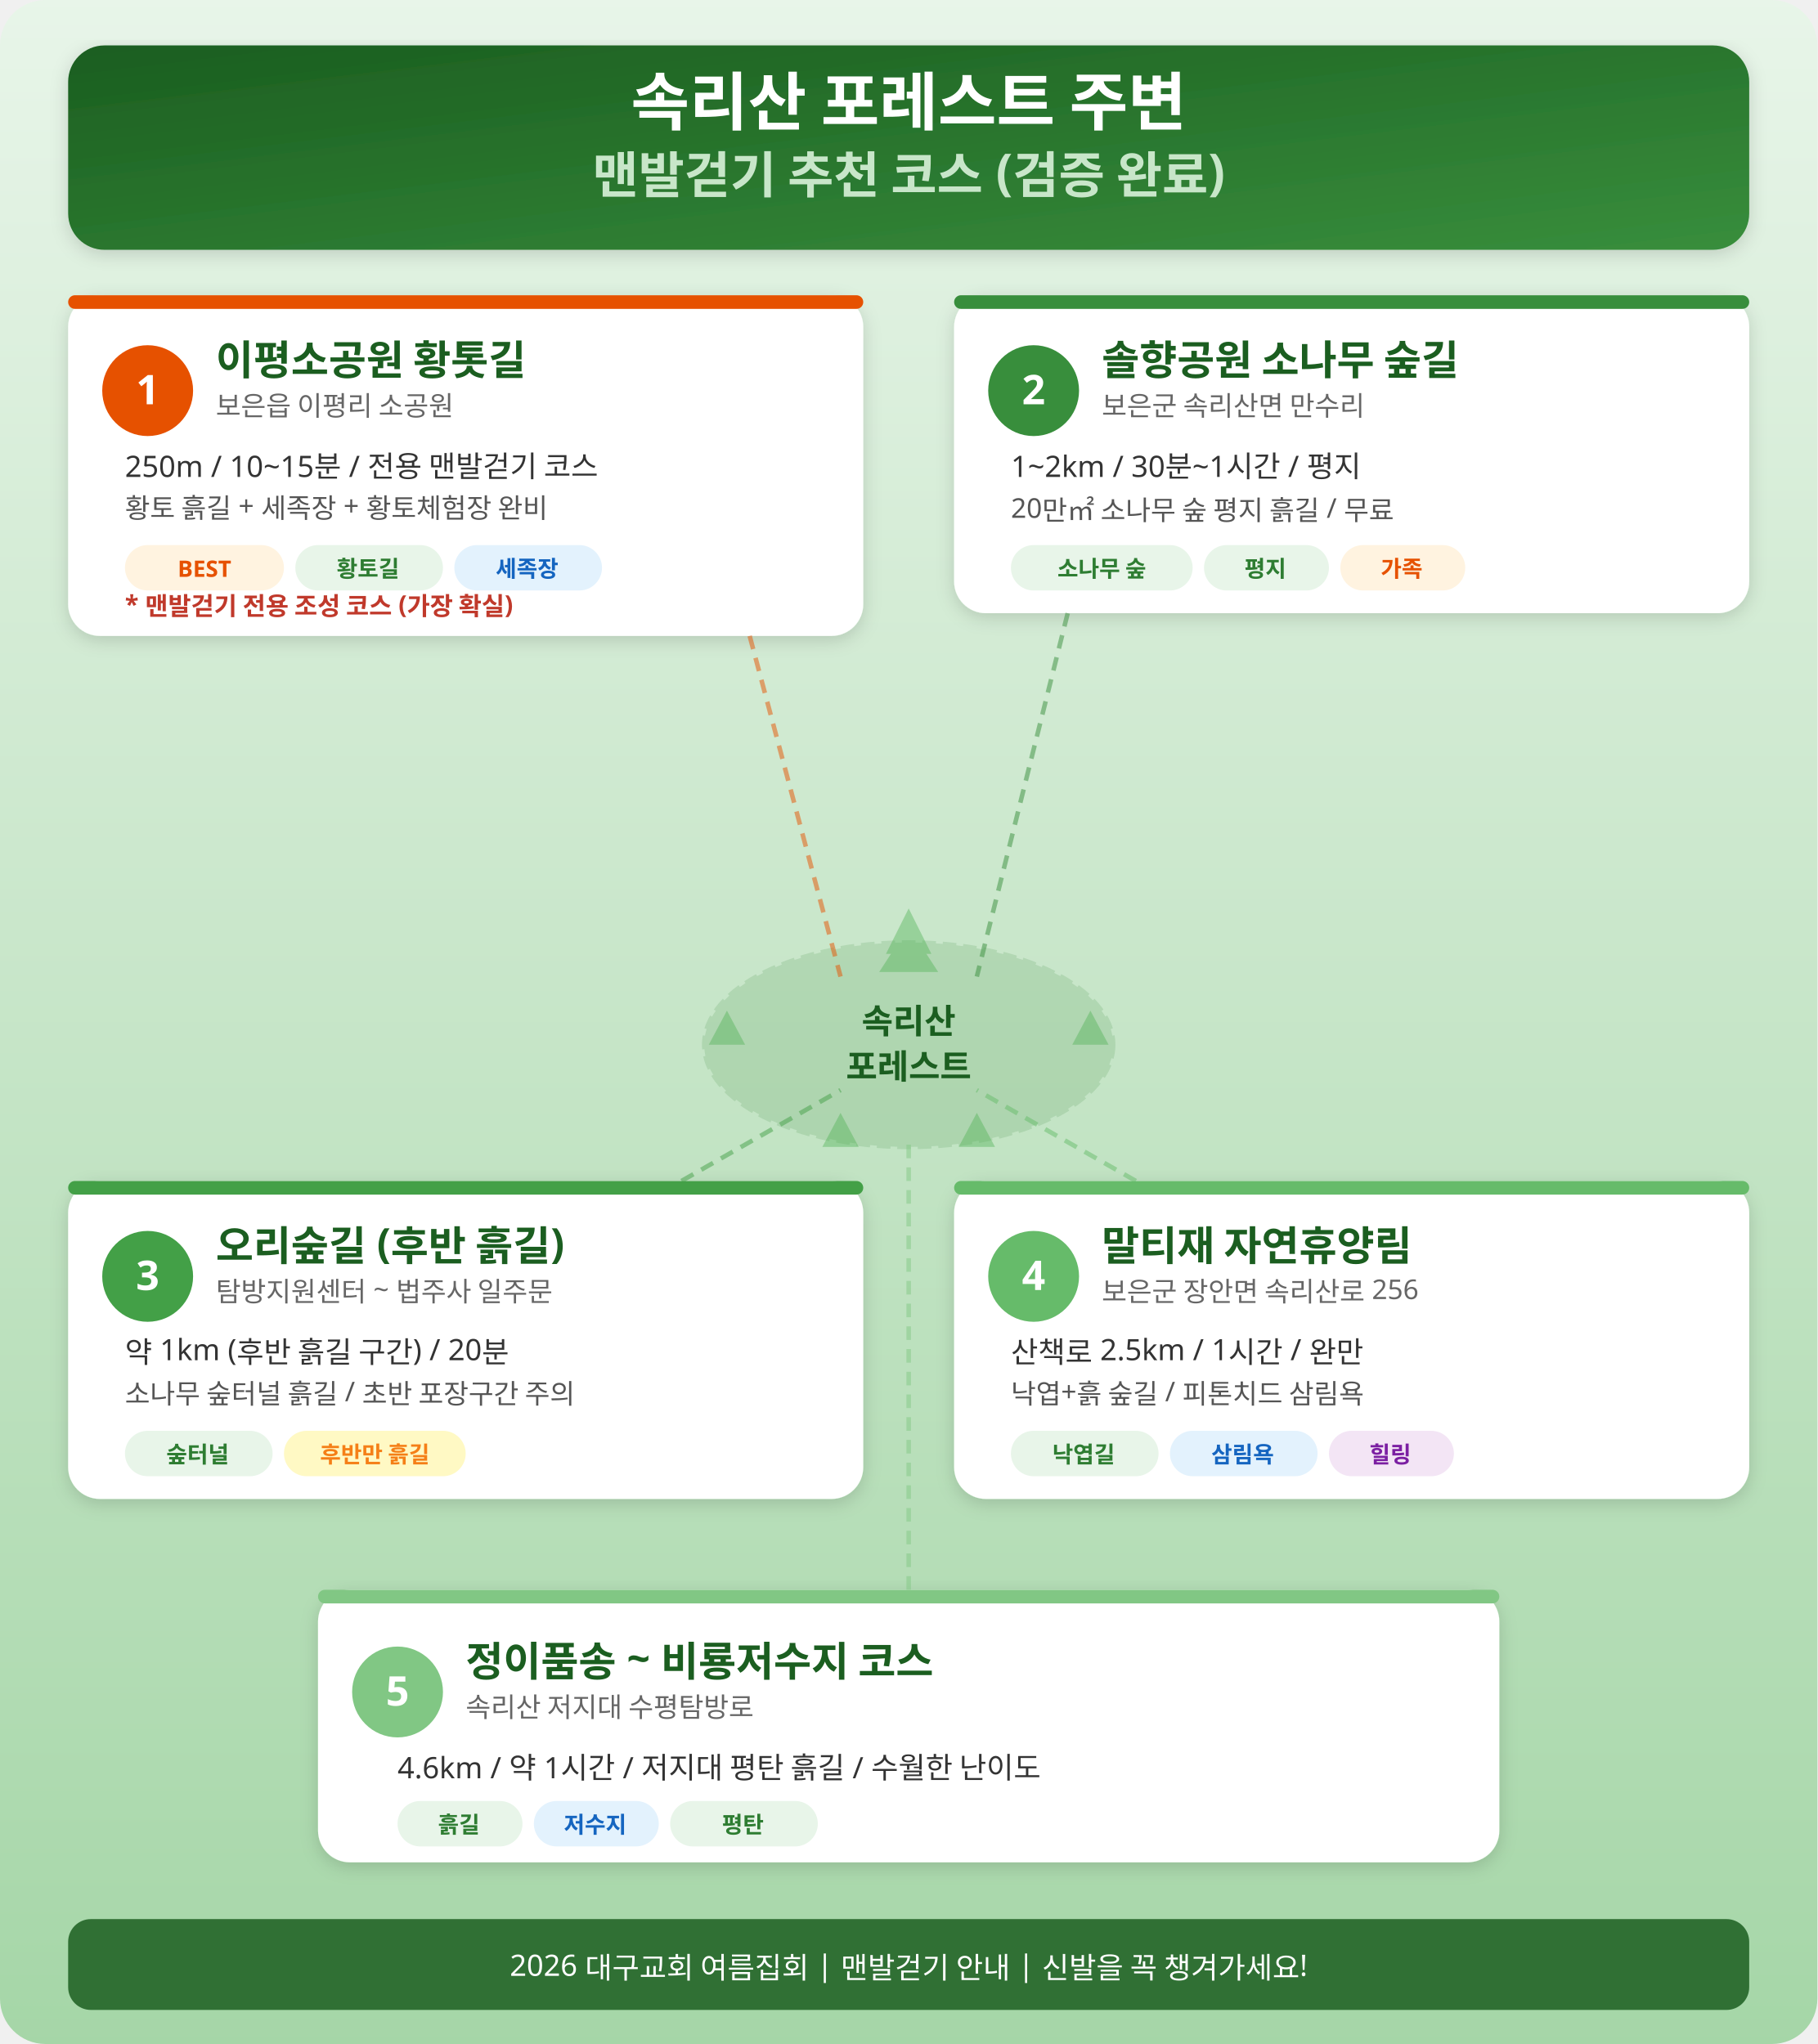
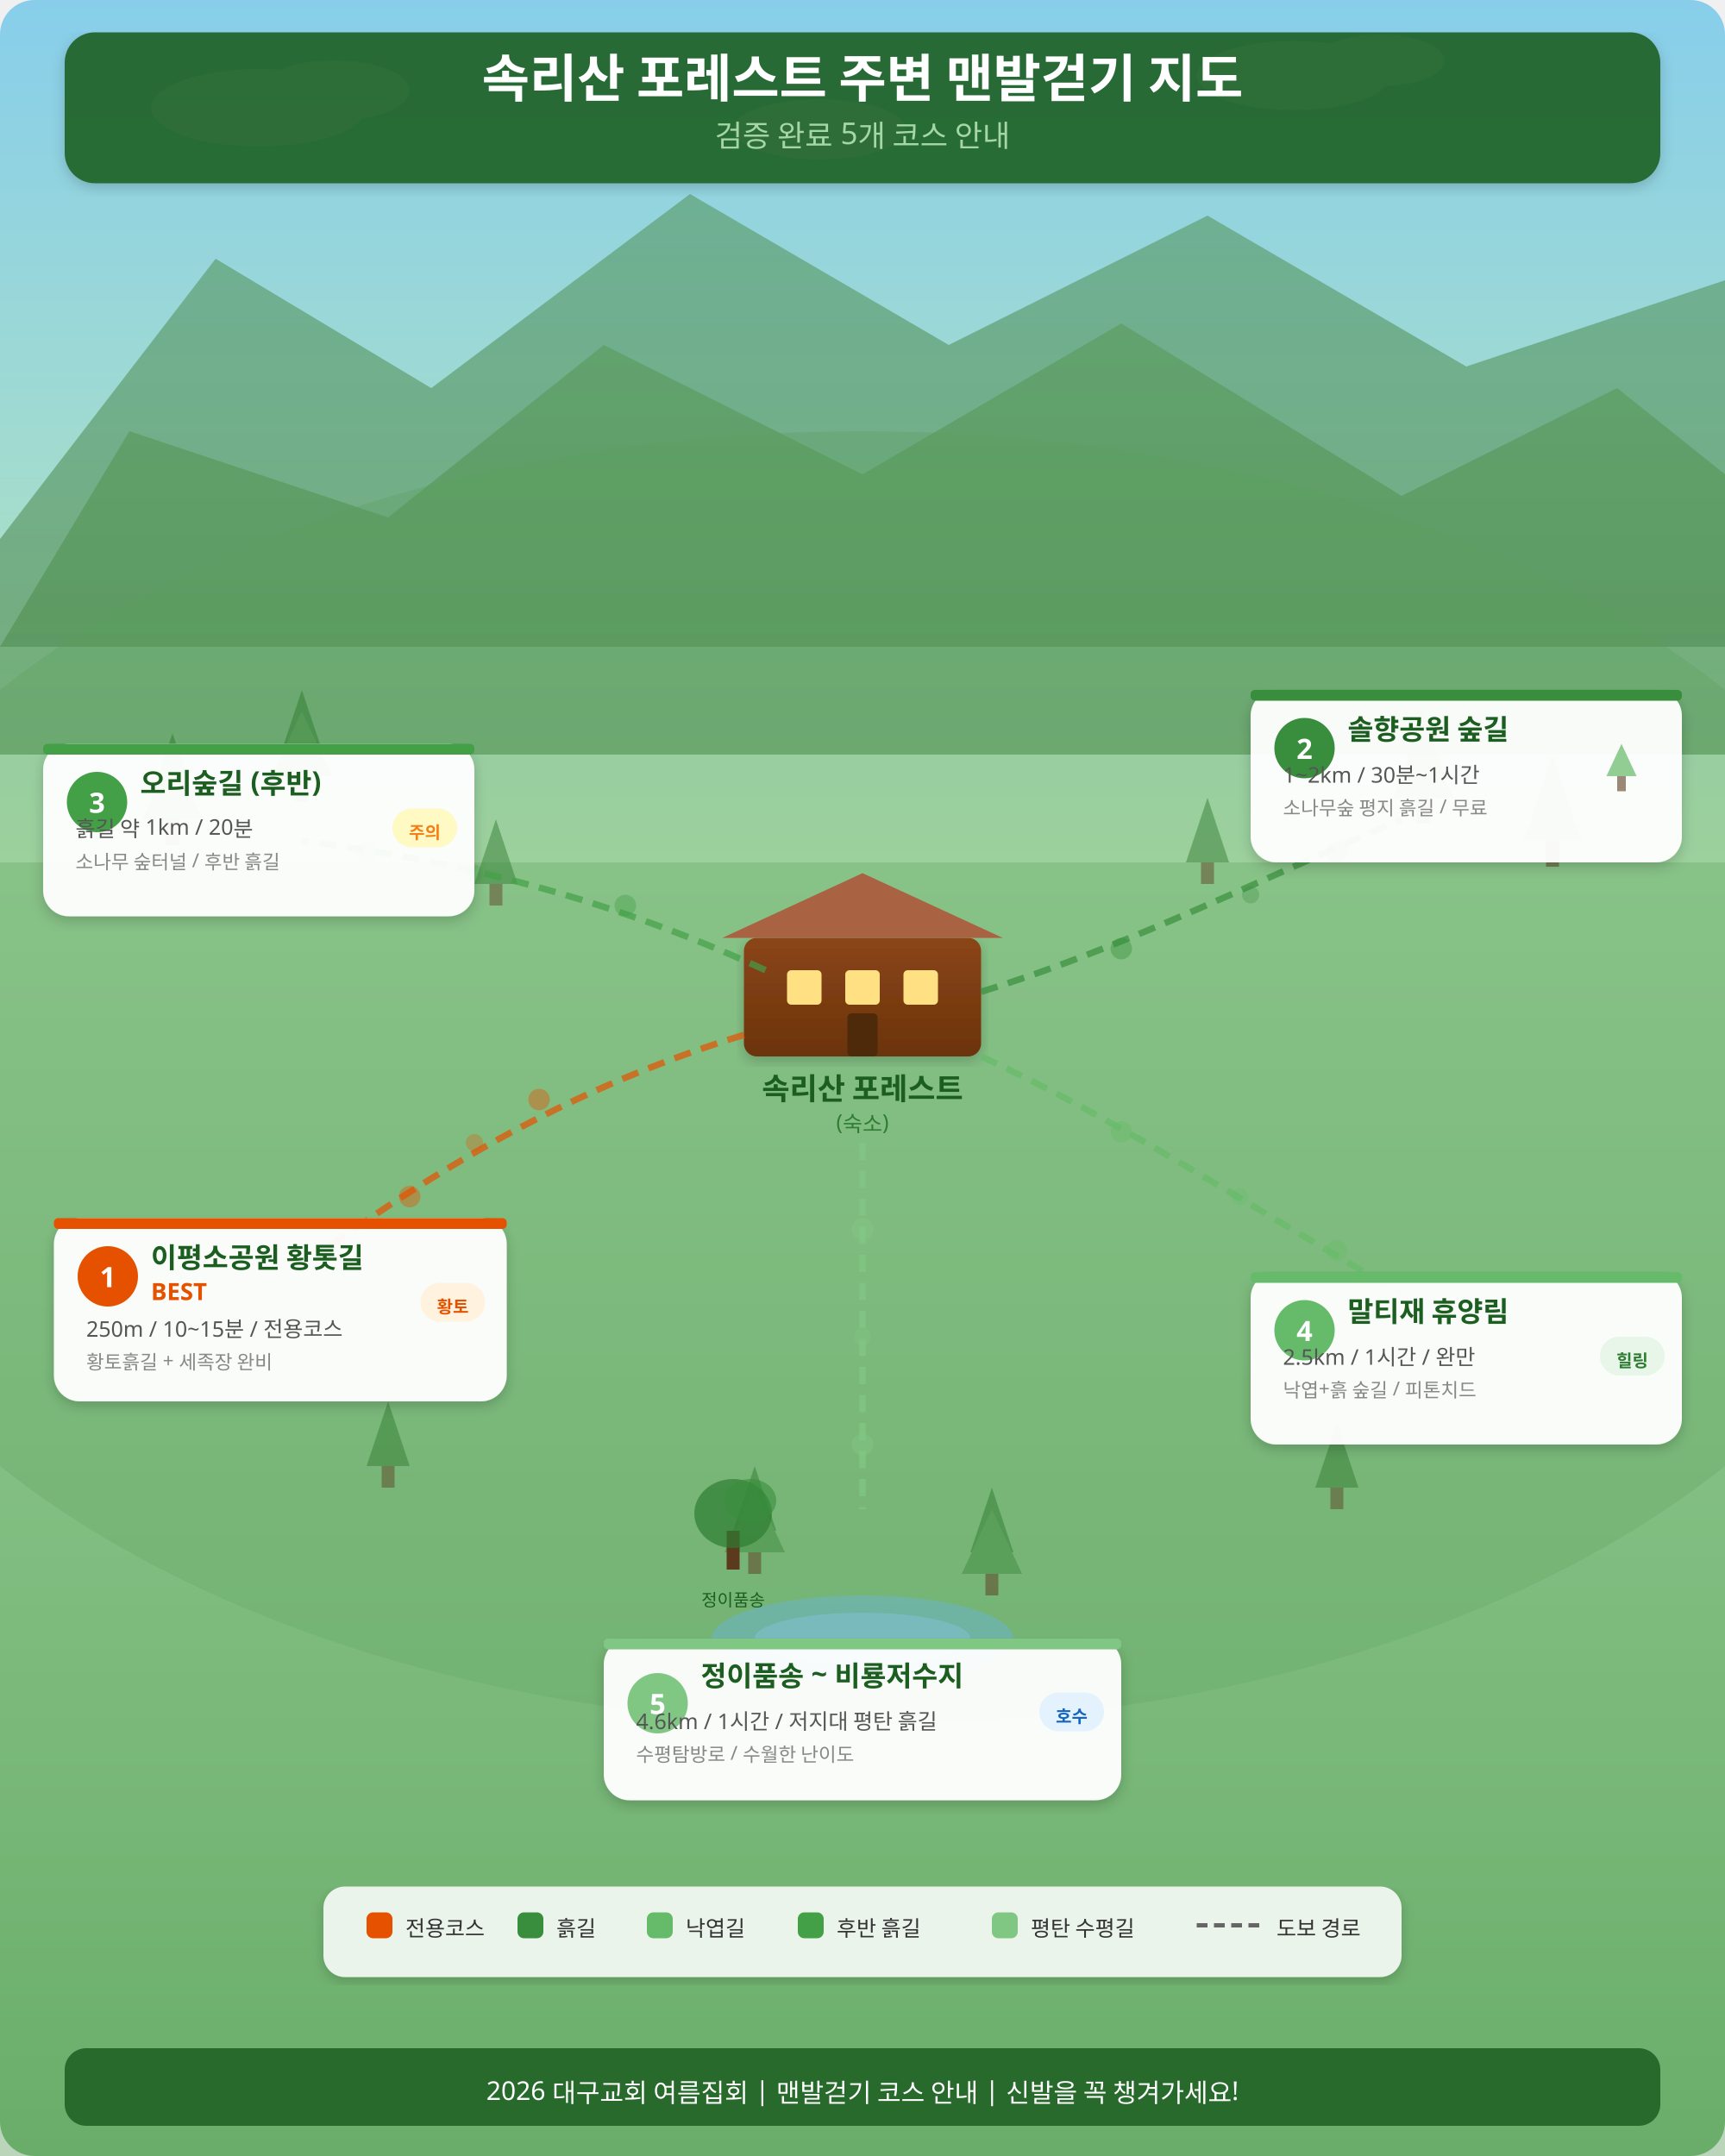
- <svg xmlns="http://www.w3.org/2000/svg" viewBox="0 0 800 900" font-family="'Malgun Gothic', sans-serif">
+ <svg xmlns="http://www.w3.org/2000/svg" viewBox="0 0 800 1000" font-family="'Malgun Gothic', sans-serif">
  <defs>
-     <linearGradient id="bg" x1="0" y1="0" x2="0" y2="1">
-       <stop offset="0%" stop-color="#e8f5e9" />
-       <stop offset="100%" stop-color="#a5d6a7" />
+     <linearGradient id="sky" x1="0" y1="0" x2="0" y2="1">
+       <stop offset="0%" stop-color="#87ceeb" />
+       <stop offset="40%" stop-color="#b8e6b8" />
+       <stop offset="100%" stop-color="#6aad6a" />
    </linearGradient>
-     <linearGradient id="header" x1="0" y1="0" x2="1" y2="1">
-       <stop offset="0%" stop-color="#1b5e20" />
-       <stop offset="100%" stop-color="#388e3c" />
+     <linearGradient id="mtn1" x1="0" y1="0" x2="0" y2="1">
+       <stop offset="0%" stop-color="#4a8c4a" />
+       <stop offset="100%" stop-color="#3d7a3d" />
    </linearGradient>
-     <filter id="shadow" x="-5%" y="-5%" width="110%" height="115%">
-       <feDropShadow dx="0" dy="2" stdDeviation="4" flood-opacity="0.15" />
+     <linearGradient id="mtn2" x1="0" y1="0" x2="0" y2="1">
+       <stop offset="0%" stop-color="#5a9a5a" />
+       <stop offset="100%" stop-color="#4a8a4a" />
+     </linearGradient>
+     <linearGradient id="building" x1="0" y1="0" x2="0" y2="1">
+       <stop offset="0%" stop-color="#8B4513" />
+       <stop offset="100%" stop-color="#6B3410" />
+     </linearGradient>
+     <filter id="ds" x="-3%" y="-3%" width="106%" height="112%">
+       <feDropShadow dx="0" dy="2" stdDeviation="3" flood-opacity="0.2" />
    </filter>
  </defs>
-   <rect width="800" height="900" fill="url(#bg)" rx="20" />
-   <rect x="30" y="20" width="740" height="90" rx="16" fill="url(#header)" filter="url(#shadow)" />
-   <text x="400" y="55" text-anchor="middle" fill="white" font-size="28" font-weight="700">속리산 포레스트 주변</text>
-   <text x="400" y="85" text-anchor="middle" fill="#c8e6c9" font-size="22" font-weight="600">맨발걷기 추천 코스 (검증 완료)</text>
-   <ellipse cx="400" cy="460" rx="90" ry="45" fill="#2e7d32" opacity="0.15" stroke="#2e7d32" stroke-width="2" stroke-dasharray="6,3" />
-   <text x="400" y="455" text-anchor="middle" fill="#1b5e20" font-size="15" font-weight="700">속리산</text>
-   <text x="400" y="475" text-anchor="middle" fill="#1b5e20" font-size="15" font-weight="700">포레스트</text>
-   <g fill="#4caf50" opacity="0.4">
-     <polygon points="400,400 390,420 410,420" />
-     <polygon points="400,408 387,428 413,428" />
-     <polygon points="320,445 312,460 328,460" />
-     <polygon points="480,445 472,460 488,460" />
-     <polygon points="370,490 362,505 378,505" />
-     <polygon points="430,490 422,505 438,505" />
+   <rect width="800" height="1000" fill="url(#sky)" rx="16" />
+   <g fill="white" opacity="0.6">
+     <ellipse cx="120" cy="50" rx="50" ry="18" />
+     <ellipse cx="155" cy="42" rx="35" ry="14" />
+     <ellipse cx="600" cy="35" rx="45" ry="16" />
+     <ellipse cx="640" cy="28" rx="30" ry="12" />
+     <ellipse cx="380" cy="60" rx="40" ry="14" />
  </g>
-   <rect x="30" y="130" width="350" height="150" rx="14" fill="white" filter="url(#shadow)" />
-   <rect x="30" y="130" width="350" height="6" rx="3" fill="#e65100" />
-   <circle cx="65" cy="172" r="20" fill="#e65100" />
-   <text x="65" y="178" text-anchor="middle" fill="white" font-size="18" font-weight="700">1</text>
-   <text x="95" y="165" fill="#1b5e20" font-size="18" font-weight="700">이평소공원 황톳길</text>
-   <text x="95" y="183" fill="#666" font-size="12">보은읍 이평리 소공원</text>
-   <text x="55" y="210" fill="#333" font-size="13">250m / 10~15분 / 전용 맨발걷기 코스</text>
-   <text x="55" y="228" fill="#555" font-size="12">황토 흙길 + 세족장 + 황토체험장 완비</text>
-   <rect x="55" y="240" width="70" height="20" rx="10" fill="#fff3e0" />
-   <text x="90" y="254" text-anchor="middle" fill="#e65100" font-size="10" font-weight="600">BEST</text>
-   <rect x="130" y="240" width="65" height="20" rx="10" fill="#e8f5e9" />
-   <text x="162" y="254" text-anchor="middle" fill="#2e7d32" font-size="10" font-weight="600">황토길</text>
-   <rect x="200" y="240" width="65" height="20" rx="10" fill="#e3f2fd" />
-   <text x="232" y="254" text-anchor="middle" fill="#1565c0" font-size="10" font-weight="600">세족장</text>
-   <text x="55" y="270" fill="#c0392b" font-size="11" font-weight="600">* 맨발걷기 전용 조성 코스 (가장 확실)</text>
-   <line x1="330" y1="280" x2="370" y2="430" stroke="#e65100" stroke-width="2" stroke-dasharray="6,4" opacity="0.5" />
-   <rect x="420" y="130" width="350" height="140" rx="14" fill="white" filter="url(#shadow)" />
-   <rect x="420" y="130" width="350" height="6" rx="3" fill="#388e3c" />
-   <circle cx="455" cy="172" r="20" fill="#388e3c" />
-   <text x="455" y="178" text-anchor="middle" fill="white" font-size="18" font-weight="700">2</text>
-   <text x="485" y="165" fill="#1b5e20" font-size="18" font-weight="700">솔향공원 소나무 숲길</text>
-   <text x="485" y="183" fill="#666" font-size="12">보은군 속리산면 만수리</text>
-   <text x="445" y="210" fill="#333" font-size="13">1~2km / 30분~1시간 / 평지</text>
-   <text x="445" y="228" fill="#555" font-size="12">20만㎡ 소나무 숲 평지 흙길 / 무료</text>
-   <rect x="445" y="240" width="80" height="20" rx="10" fill="#e8f5e9" />
-   <text x="485" y="254" text-anchor="middle" fill="#2e7d32" font-size="10" font-weight="600">소나무 숲</text>
-   <rect x="530" y="240" width="55" height="20" rx="10" fill="#e8f5e9" />
-   <text x="557" y="254" text-anchor="middle" fill="#2e7d32" font-size="10" font-weight="600">평지</text>
-   <rect x="590" y="240" width="55" height="20" rx="10" fill="#fff3e0" />
-   <text x="617" y="254" text-anchor="middle" fill="#e65100" font-size="10" font-weight="600">가족</text>
-   <line x1="470" y1="270" x2="430" y2="430" stroke="#388e3c" stroke-width="2" stroke-dasharray="6,4" opacity="0.5" />
-   <rect x="30" y="520" width="350" height="140" rx="14" fill="white" filter="url(#shadow)" />
-   <rect x="30" y="520" width="350" height="6" rx="3" fill="#43a047" />
-   <circle cx="65" cy="562" r="20" fill="#43a047" />
-   <text x="65" y="568" text-anchor="middle" fill="white" font-size="18" font-weight="700">3</text>
-   <text x="95" y="555" fill="#1b5e20" font-size="18" font-weight="700">오리숲길 (후반 흙길)</text>
-   <text x="95" y="573" fill="#666" font-size="12">탐방지원센터 ~ 법주사 일주문</text>
-   <text x="55" y="600" fill="#333" font-size="13">약 1km (후반 흙길 구간) / 20분</text>
-   <text x="55" y="618" fill="#555" font-size="12">소나무 숲터널 흙길 / 초반 포장구간 주의</text>
-   <rect x="55" y="630" width="65" height="20" rx="10" fill="#e8f5e9" />
-   <text x="87" y="644" text-anchor="middle" fill="#2e7d32" font-size="10" font-weight="600">숲터널</text>
-   <rect x="125" y="630" width="80" height="20" rx="10" fill="#fff9c4" />
-   <text x="165" y="644" text-anchor="middle" fill="#f57f17" font-size="10" font-weight="600">후반만 흙길</text>
-   <line x1="300" y1="520" x2="370" y2="480" stroke="#43a047" stroke-width="2" stroke-dasharray="6,4" opacity="0.5" />
-   <rect x="420" y="520" width="350" height="140" rx="14" fill="white" filter="url(#shadow)" />
-   <rect x="420" y="520" width="350" height="6" rx="3" fill="#66bb6a" />
-   <circle cx="455" cy="562" r="20" fill="#66bb6a" />
-   <text x="455" y="568" text-anchor="middle" fill="white" font-size="18" font-weight="700">4</text>
-   <text x="485" y="555" fill="#1b5e20" font-size="18" font-weight="700">말티재 자연휴양림</text>
-   <text x="485" y="573" fill="#666" font-size="12">보은군 장안면 속리산로 256</text>
-   <text x="445" y="600" fill="#333" font-size="13">산책로 2.5km / 1시간 / 완만</text>
-   <text x="445" y="618" fill="#555" font-size="12">낙엽+흙 숲길 / 피톤치드 삼림욕</text>
-   <rect x="445" y="630" width="65" height="20" rx="10" fill="#e8f5e9" />
-   <text x="477" y="644" text-anchor="middle" fill="#2e7d32" font-size="10" font-weight="600">낙엽길</text>
-   <rect x="515" y="630" width="65" height="20" rx="10" fill="#e3f2fd" />
-   <text x="547" y="644" text-anchor="middle" fill="#1565c0" font-size="10" font-weight="600">삼림욕</text>
-   <rect x="585" y="630" width="55" height="20" rx="10" fill="#f3e5f5" />
-   <text x="612" y="644" text-anchor="middle" fill="#7b1fa2" font-size="10" font-weight="600">힐링</text>
-   <line x1="500" y1="520" x2="430" y2="480" stroke="#66bb6a" stroke-width="2" stroke-dasharray="6,4" opacity="0.5" />
-   <rect x="140" y="700" width="520" height="120" rx="14" fill="white" filter="url(#shadow)" />
-   <rect x="140" y="700" width="520" height="6" rx="3" fill="#81c784" />
-   <circle cx="175" cy="745" r="20" fill="#81c784" />
-   <text x="175" y="751" text-anchor="middle" fill="white" font-size="18" font-weight="700">5</text>
-   <text x="205" y="738" fill="#1b5e20" font-size="18" font-weight="700">정이품송 ~ 비룡저수지 코스</text>
-   <text x="205" y="756" fill="#666" font-size="12">속리산 저지대 수평탐방로</text>
-   <text x="175" y="783" fill="#333" font-size="13">4.6km / 약 1시간 / 저지대 평탄 흙길 / 수월한 난이도</text>
-   <rect x="175" y="793" width="55" height="20" rx="10" fill="#e8f5e9" />
-   <text x="202" y="807" text-anchor="middle" fill="#2e7d32" font-size="10" font-weight="600">흙길</text>
-   <rect x="235" y="793" width="55" height="20" rx="10" fill="#e3f2fd" />
-   <text x="262" y="807" text-anchor="middle" fill="#1565c0" font-size="10" font-weight="600">저수지</text>
-   <rect x="295" y="793" width="65" height="20" rx="10" fill="#e8f5e9" />
-   <text x="327" y="807" text-anchor="middle" fill="#2e7d32" font-size="10" font-weight="600">평탄</text>
-   <line x1="400" y1="700" x2="400" y2="500" stroke="#81c784" stroke-width="2" stroke-dasharray="6,4" opacity="0.5" />
-   <rect x="30" y="845" width="740" height="40" rx="10" fill="#1b5e20" opacity="0.85" />
-   <text x="400" y="870" text-anchor="middle" fill="white" font-size="13">2026 대구교회 여름집회 | 맨발걷기 안내 | 신발을 꼭 챙겨가세요!</text>
+   <polygon points="0,250 100,120 200,180 320,90 440,160 560,100 680,170 800,130 800,300 0,300" fill="url(#mtn1)" opacity="0.5" />
+   <polygon points="0,300 60,200 180,240 280,160 400,220 520,150 650,230 750,180 800,220 800,350 0,350" fill="url(#mtn2)" opacity="0.6" />
+   <ellipse cx="400" cy="500" rx="500" ry="300" fill="#5a9e5a" opacity="0.3" />
+   <rect x="0" y="400" width="800" height="600" fill="#6aad6a" opacity="0.4" rx="0" />
+   <g opacity="0.5">
+     <polygon points="80,340 70,370 90,370" fill="#2d7a2d" />
+     <polygon points="80,350 66,380 94,380" fill="#3d8a3d" />
+     <rect x="77" y="380" width="6" height="12" fill="#5c3a1e" />
+     <polygon points="140,320 130,350 150,350" fill="#2d7a2d" />
+     <polygon points="140,330 126,360 154,360" fill="#3d8a3d" />
+     <rect x="137" y="360" width="6" height="12" fill="#5c3a1e" />
+     <polygon points="660,330 650,360 670,360" fill="#2d7a2d" />
+     <polygon points="660,340 646,370 674,370" fill="#3d8a3d" />
+     <rect x="657" y="370" width="6" height="12" fill="#5c3a1e" />
+     <polygon points="720,350 710,380 730,380" fill="#2d7a2d" />
+     <polygon points="720,360 706,390 734,390" fill="#3d8a3d" />
+     <rect x="717" y="390" width="6" height="12" fill="#5c3a1e" />
+     <polygon points="350,680 340,710 360,710" fill="#2d7a2d" />
+     <polygon points="350,690 336,720 364,720" fill="#3d8a3d" />
+     <rect x="347" y="720" width="6" height="10" fill="#5c3a1e" />
+     <polygon points="460,690 450,720 470,720" fill="#2d7a2d" />
+     <polygon points="460,700 446,730 474,730" fill="#3d8a3d" />
+     <rect x="457" y="730" width="6" height="10" fill="#5c3a1e" />
+   </g>
+   <g opacity="0.45">
+     <polygon points="230,380 220,410 240,410" fill="#2a752a" />
+     <rect x="227" y="410" width="6" height="10" fill="#5c3a1e" />
+     <polygon points="560,370 550,400 570,400" fill="#2a752a" />
+     <rect x="557" y="400" width="6" height="10" fill="#5c3a1e" />
+     <polygon points="180,650 170,680 190,680" fill="#2a752a" />
+     <rect x="177" y="680" width="6" height="10" fill="#5c3a1e" />
+     <polygon points="620,660 610,690 630,690" fill="#2a752a" />
+     <rect x="617" y="690" width="6" height="10" fill="#5c3a1e" />
+   </g>
+   <g transform="translate(400,470)">
+     <rect x="-55" y="-35" width="110" height="55" rx="6" fill="url(#building)" filter="url(#ds)" />
+     <polygon points="-65,-35 0,-65 65,-35" fill="#a0522d" />
+     <polygon points="-65,-35 0,-65 65,-35" fill="white" opacity="0.1" />
+     <rect x="-35" y="-20" width="16" height="16" rx="2" fill="#ffe082" />
+     <rect x="-8" y="-20" width="16" height="16" rx="2" fill="#ffe082" />
+     <rect x="19" y="-20" width="16" height="16" rx="2" fill="#ffe082" />
+     <rect x="-7" y="0" width="14" height="20" rx="2" fill="#4e2a0a" />
+     <text x="0" y="40" text-anchor="middle" fill="#1b5e20" font-size="14" font-weight="700">속리산 포레스트</text>
+     <text x="0" y="54" text-anchor="middle" fill="#2e7d32" font-size="10">(숙소)</text>
+   </g>
+   <path d="M345,480 C280,500 220,530 150,580" stroke="#e65100" stroke-width="3" stroke-dasharray="8,5" fill="none" opacity="0.7" />
+   <circle cx="250" cy="510" r="5" fill="#e65100" opacity="0.4" />
+   <circle cx="220" cy="530" r="4" fill="#e65100" opacity="0.3" />
+   <circle cx="190" cy="555" r="5" fill="#e65100" opacity="0.4" />
+   <g transform="translate(120,600)">
+     <rect x="-95" y="-35" width="210" height="85" rx="12" fill="white" filter="url(#ds)" opacity="0.95" />
+     <rect x="-95" y="-35" width="210" height="5" rx="2" fill="#e65100" />
+     <circle cx="-70" cy="-8" r="14" fill="#e65100" />
+     <text x="-70" y="-3" text-anchor="middle" fill="white" font-size="13" font-weight="700">1</text>
+     <text x="-50" y="-12" fill="#1b5e20" font-size="13" font-weight="700">이평소공원 황톳길</text>
+     <text x="-50" y="3" fill="#e65100" font-size="11" font-weight="700">BEST</text>
+     <text x="-80" y="20" fill="#555" font-size="10">250m / 10~15분 / 전용코스</text>
+     <text x="-80" y="35" fill="#888" font-size="9">황토흙길 + 세족장 완비</text>
+     <rect x="75" y="-5" width="30" height="18" rx="9" fill="#fff3e0" />
+     <text x="90" y="9" text-anchor="middle" fill="#e65100" font-size="8" font-weight="600">황토</text>
+   </g>
+   <path d="M455,460 C520,440 580,410 650,380" stroke="#388e3c" stroke-width="3" stroke-dasharray="8,5" fill="none" opacity="0.7" />
+   <circle cx="520" cy="440" r="5" fill="#388e3c" opacity="0.4" />
+   <circle cx="580" cy="415" r="4" fill="#388e3c" opacity="0.3" />
+   <circle cx="620" cy="395" r="5" fill="#388e3c" opacity="0.4" />
+   <g transform="translate(680,355)">
+     <rect x="-100" y="-35" width="200" height="80" rx="12" fill="white" filter="url(#ds)" opacity="0.95" />
+     <rect x="-100" y="-35" width="200" height="5" rx="2" fill="#388e3c" />
+     <circle cx="-75" cy="-8" r="14" fill="#388e3c" />
+     <text x="-75" y="-3" text-anchor="middle" fill="white" font-size="13" font-weight="700">2</text>
+     <text x="-55" y="-12" fill="#1b5e20" font-size="13" font-weight="700">솔향공원 숲길</text>
+     <text x="-85" y="8" fill="#555" font-size="10">1~2km / 30분~1시간</text>
+     <text x="-85" y="23" fill="#888" font-size="9">소나무숲 평지 흙길 / 무료</text>
+     <polygon points="72,-10 65,5 79,5" fill="#4caf50" opacity="0.6" />
+     <rect x="70" y="5" width="4" height="7" fill="#5c3a1e" opacity="0.6" />
+   </g>
+   <path d="M355,450 C290,420 220,400 140,390" stroke="#43a047" stroke-width="3" stroke-dasharray="8,5" fill="none" opacity="0.7" />
+   <circle cx="290" cy="420" r="5" fill="#43a047" opacity="0.4" />
+   <circle cx="220" cy="405" r="4" fill="#43a047" opacity="0.3" />
+   <circle cx="170" cy="395" r="5" fill="#43a047" opacity="0.4" />
+   <g transform="translate(110,380)">
+     <rect x="-90" y="-35" width="200" height="80" rx="12" fill="white" filter="url(#ds)" opacity="0.95" />
+     <rect x="-90" y="-35" width="200" height="5" rx="2" fill="#43a047" />
+     <circle cx="-65" cy="-8" r="14" fill="#43a047" />
+     <text x="-65" y="-3" text-anchor="middle" fill="white" font-size="13" font-weight="700">3</text>
+     <text x="-45" y="-12" fill="#1b5e20" font-size="13" font-weight="700">오리숲길 (후반)</text>
+     <text x="-75" y="8" fill="#555" font-size="10">흙길 약 1km / 20분</text>
+     <text x="-75" y="23" fill="#888" font-size="9">소나무 숲터널 / 후반 흙길</text>
+     <rect x="72" y="-5" width="30" height="18" rx="9" fill="#fff9c4" />
+     <text x="87" y="9" text-anchor="middle" fill="#f57f17" font-size="8" font-weight="600">주의</text>
+   </g>
+   <path d="M455,490 C520,520 580,560 650,600" stroke="#66bb6a" stroke-width="3" stroke-dasharray="8,5" fill="none" opacity="0.7" />
+   <circle cx="520" cy="525" r="5" fill="#66bb6a" opacity="0.4" />
+   <circle cx="575" cy="555" r="4" fill="#66bb6a" opacity="0.3" />
+   <circle cx="620" cy="580" r="5" fill="#66bb6a" opacity="0.4" />
+   <g transform="translate(680,625)">
+     <rect x="-100" y="-35" width="200" height="80" rx="12" fill="white" filter="url(#ds)" opacity="0.95" />
+     <rect x="-100" y="-35" width="200" height="5" rx="2" fill="#66bb6a" />
+     <circle cx="-75" cy="-8" r="14" fill="#66bb6a" />
+     <text x="-75" y="-3" text-anchor="middle" fill="white" font-size="13" font-weight="700">4</text>
+     <text x="-55" y="-12" fill="#1b5e20" font-size="13" font-weight="700">말티재 휴양림</text>
+     <text x="-85" y="8" fill="#555" font-size="10">2.5km / 1시간 / 완만</text>
+     <text x="-85" y="23" fill="#888" font-size="9">낙엽+흙 숲길 / 피톤치드</text>
+     <rect x="62" y="-5" width="30" height="18" rx="9" fill="#e8f5e9" />
+     <text x="77" y="9" text-anchor="middle" fill="#2e7d32" font-size="8" font-weight="600">힐링</text>
+   </g>
+   <path d="M400,530 C400,580 400,640 400,700" stroke="#81c784" stroke-width="3" stroke-dasharray="8,5" fill="none" opacity="0.7" />
+   <circle cx="400" cy="570" r="5" fill="#81c784" opacity="0.4" />
+   <circle cx="400" cy="620" r="4" fill="#81c784" opacity="0.3" />
+   <circle cx="400" cy="670" r="5" fill="#81c784" opacity="0.4" />
+   <ellipse cx="400" cy="760" rx="70" ry="20" fill="#64b5f6" opacity="0.35" />
+   <ellipse cx="400" cy="760" rx="50" ry="12" fill="#90caf9" opacity="0.3" />
+   <g transform="translate(340,710)">
+     <rect x="-3" y="0" width="6" height="18" fill="#5c3a1e" />
+     <ellipse cx="0" cy="-8" rx="18" ry="16" fill="#2e7d32" opacity="0.7" />
+     <ellipse cx="8" cy="-14" rx="12" ry="10" fill="#388e3c" opacity="0.6" />
+     <text x="0" y="35" text-anchor="middle" fill="#1b5e20" font-size="8">정이품송</text>
+   </g>
+   <g transform="translate(400,790)">
+     <rect x="-120" y="-30" width="240" height="75" rx="12" fill="white" filter="url(#ds)" opacity="0.95" />
+     <rect x="-120" y="-30" width="240" height="5" rx="2" fill="#81c784" />
+     <circle cx="-95" cy="0" r="14" fill="#81c784" />
+     <text x="-95" y="5" text-anchor="middle" fill="white" font-size="13" font-weight="700">5</text>
+     <text x="-75" y="-8" fill="#1b5e20" font-size="13" font-weight="700">정이품송 ~ 비룡저수지</text>
+     <text x="-105" y="12" fill="#555" font-size="10">4.6km / 1시간 / 저지대 평탄 흙길</text>
+     <text x="-105" y="27" fill="#888" font-size="9">수평탐방로 / 수월한 난이도</text>
+     <rect x="82" y="-5" width="30" height="18" rx="9" fill="#e3f2fd" />
+     <text x="97" y="9" text-anchor="middle" fill="#1565c0" font-size="8" font-weight="600">호수</text>
+   </g>
+   <g transform="translate(400,895)">
+     <rect x="-250" y="-20" width="500" height="42" rx="10" fill="white" opacity="0.85" filter="url(#ds)" />
+     <rect x="-230" y="-8" width="12" height="12" rx="3" fill="#e65100" />
+     <text x="-212" y="3" fill="#333" font-size="10">전용코스</text>
+     <rect x="-160" y="-8" width="12" height="12" rx="3" fill="#388e3c" />
+     <text x="-142" y="3" fill="#333" font-size="10">흙길</text>
+     <rect x="-100" y="-8" width="12" height="12" rx="3" fill="#66bb6a" />
+     <text x="-82" y="3" fill="#333" font-size="10">낙엽길</text>
+     <rect x="-30" y="-8" width="12" height="12" rx="3" fill="#43a047" />
+     <text x="-12" y="3" fill="#333" font-size="10">후반 흙길</text>
+     <rect x="60" y="-8" width="12" height="12" rx="3" fill="#81c784" />
+     <text x="78" y="3" fill="#333" font-size="10">평탄 수평길</text>
+     <line x1="155" y1="-2" x2="185" y2="-2" stroke="#666" stroke-width="2" stroke-dasharray="5,3" />
+     <text x="192" y="3" fill="#333" font-size="10">도보 경로</text>
+   </g>
+   <rect x="30" y="15" width="740" height="70" rx="14" fill="#1b5e20" opacity="0.9" filter="url(#ds)" />
+   <text x="400" y="45" text-anchor="middle" fill="white" font-size="24" font-weight="700">속리산 포레스트 주변 맨발걷기 지도</text>
+   <text x="400" y="68" text-anchor="middle" fill="#a5d6a7" font-size="14">검증 완료 5개 코스 안내</text>
+   <rect x="30" y="950" width="740" height="36" rx="10" fill="#1b5e20" opacity="0.85" />
+   <text x="400" y="974" text-anchor="middle" fill="white" font-size="12">2026 대구교회 여름집회  |  맨발걷기 코스 안내  |  신발을 꼭 챙겨가세요!</text>
</svg>
